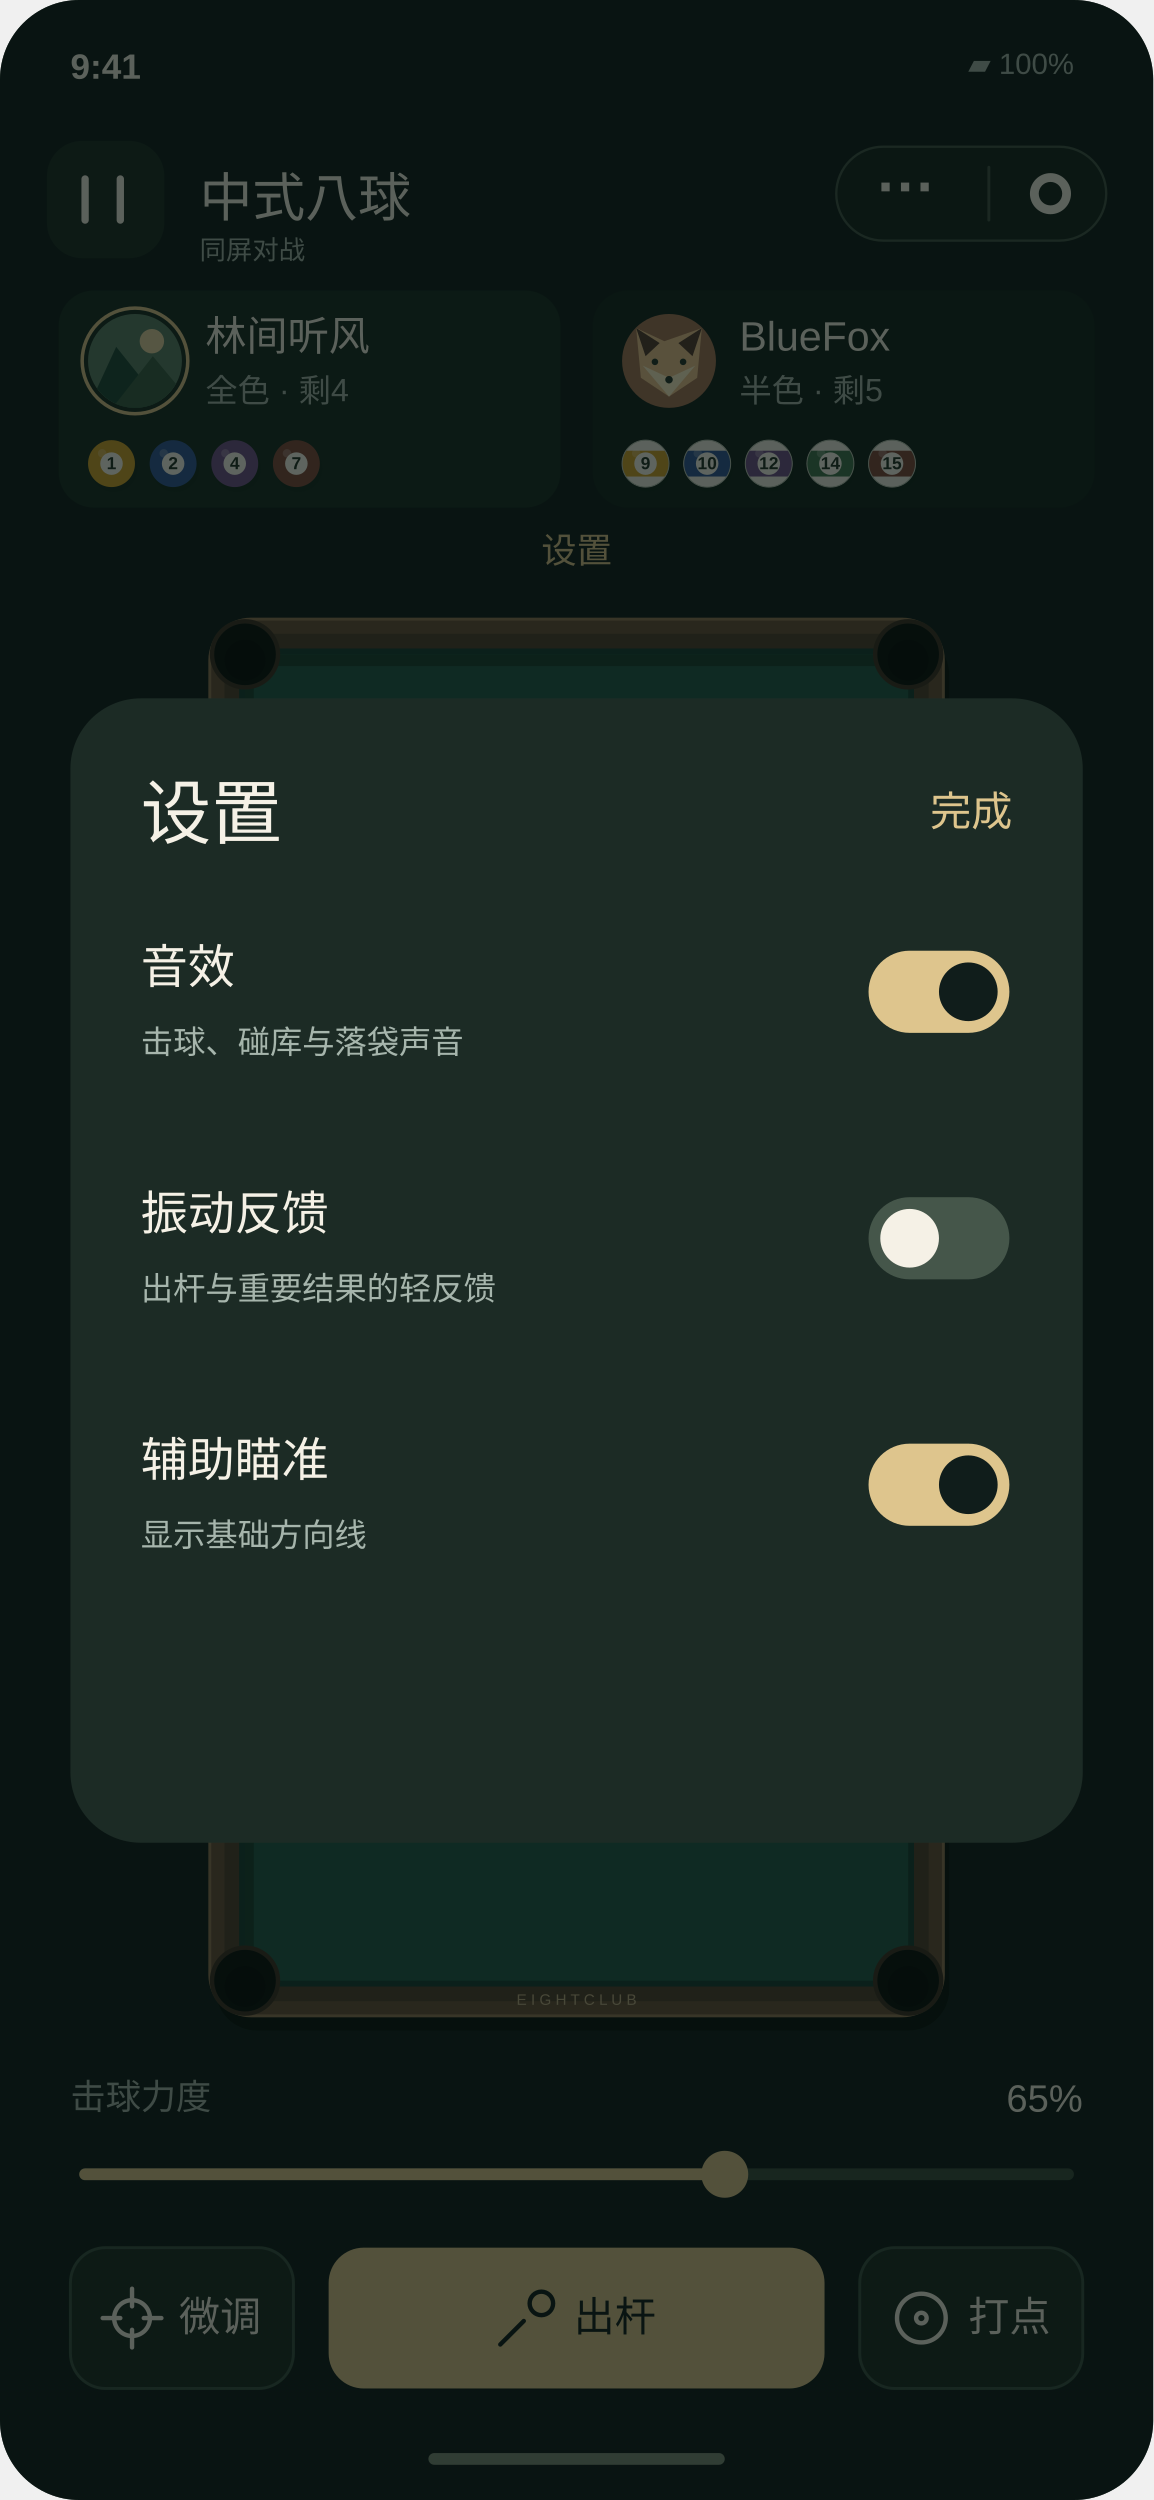
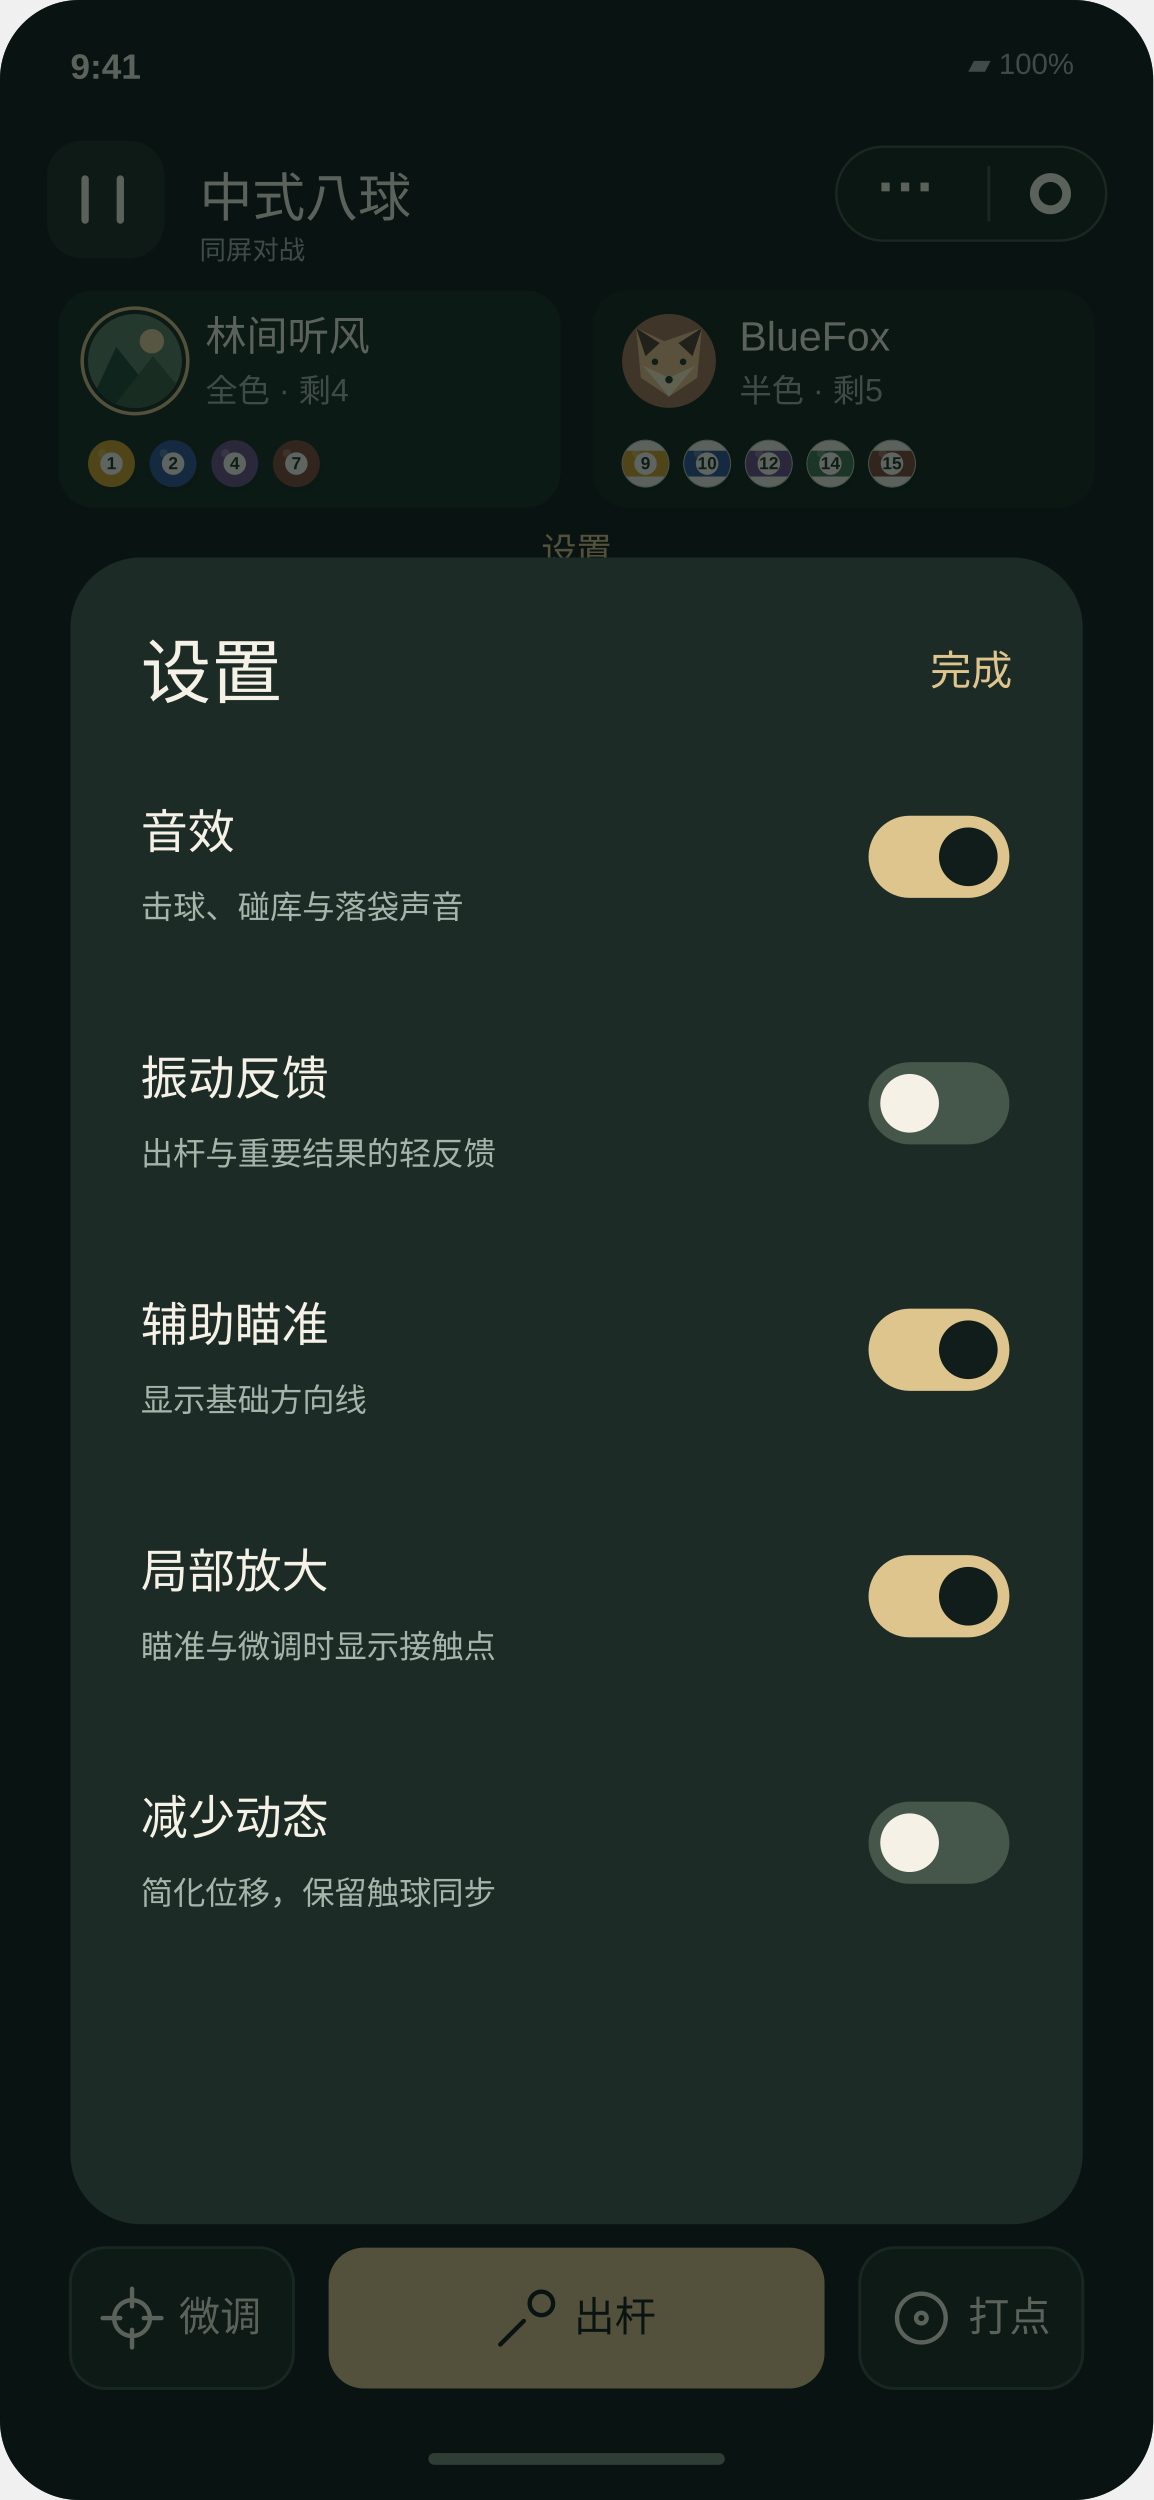
<svg xmlns="http://www.w3.org/2000/svg" width="393" height="852" viewBox="0 0 393 852">
  <rect x="0" y="0" width="393" height="852" rx="27" fill="#101D1B" stroke="none" stroke-width="1" opacity="1" />
  <text x="24" y="26.84" text-anchor="start" font-family="Arial Unicode MS,PingFang SC,Arial,sans-serif" font-size="12" fill="#F5F1E6" font-weight="700">9:41</text>
  <text x="366" y="25.2" text-anchor="end" font-family="Arial Unicode MS,PingFang SC,Arial,sans-serif" font-size="10" fill="#A6B5AC" font-weight="400">▰  100%</text>
  <rect x="16" y="48" width="40" height="40" rx="12" fill="#1C2B25" stroke="none" stroke-width="1" opacity="1" />
  <line x1="29" y1="61" x2="29" y2="75" stroke="#F5F1E6" stroke-width="2.5" stroke-linecap="round" stroke-linejoin="round" />
  <line x1="41" y1="61" x2="41" y2="75" stroke="#F5F1E6" stroke-width="2.5" stroke-linecap="round" stroke-linejoin="round" />
  <text x="68" y="73.76" text-anchor="start" font-family="Arial Unicode MS,PingFang SC,Arial,sans-serif" font-size="18" fill="#F5F1E6" font-weight="400">中式八球</text>
  <text x="68" y="88.38" text-anchor="start" font-family="Arial Unicode MS,PingFang SC,Arial,sans-serif" font-size="9" fill="#A6B5AC" font-weight="400">同屏对战</text>
  <rect x="285" y="50" width="92" height="32" rx="16" fill="#15241F" stroke="#425348" stroke-width="0.8" opacity="1" />
  <text x="309" y="70.4" text-anchor="middle" font-family="Arial Unicode MS,PingFang SC,Arial,sans-serif" font-size="20" fill="#F5F1E6" font-weight="700">···</text>
  <line x1="337" y1="57" x2="337" y2="75" stroke="#425348" stroke-width="1" stroke-linecap="round" stroke-linejoin="round" />
  <circle cx="358" cy="66" r="7" fill="#F5F1E6" stroke="none" stroke-width="1" opacity="1" />
  <circle cx="358" cy="66" r="4" fill="#15241F" stroke="none" stroke-width="1" opacity="1" />
  <rect x="20" y="99" width="171" height="74" rx="12" fill="#182B23" stroke="none" stroke-width="1" opacity="1" />
  <circle cx="46.0" cy="123.0" r="16.0" fill="#5C7F6A" stroke="none" stroke-width="1" opacity="1" />
  <defs>
    <clipPath id="circleclip15">
      <circle cx="46.0" cy="123.0" r="16.0" />
    </clipPath>
  </defs>
  <g clip-path="url(#circleclip15)">
    <circle cx="51.76" cy="116.28" r="4.16" fill="#E7D4A3" stroke="none" stroke-width="1" opacity="1" />
    <polygon points="30,139 39.6,118.2 56.24,139" fill="#1F493A" />
    <polygon points="38.32,139 52.08,121.4 66.8,139" fill="#395F47" />
  </g>
  <circle cx="46.0" cy="123.0" r="18.0" fill="none" stroke="#DEC58D" stroke-width="1.2" />
  <text x="70" y="119.48" text-anchor="start" font-family="Arial Unicode MS,PingFang SC,Arial,sans-serif" font-size="14" fill="#F5F1E6" font-weight="400">林间听风</text>
  <text x="70" y="137.02" text-anchor="start" font-family="Arial Unicode MS,PingFang SC,Arial,sans-serif" font-size="11" fill="#A6B5AC" font-weight="400">全色 · 剩4</text>
  <circle cx="38.8" cy="159.6" r="8" fill="#09261B" stroke="none" stroke-width="1" opacity="0.22" />
  <circle cx="38" cy="158" r="8" fill="#D3A32B" stroke="none" stroke-width="1" opacity="1" />
  <circle cx="38" cy="158" r="3.84" fill="#FCF9F0" stroke="none" stroke-width="1" opacity="1" />
  <text x="38" y="159.894" text-anchor="middle" font-family="Arial Unicode MS,PingFang SC,Arial,sans-serif" font-size="5.92" fill="#223328" font-weight="700">1</text>
  <circle cx="34.8" cy="154.48" r="1.44" fill="#FFFFFF" stroke="none" stroke-width="1" opacity="0.22" />
  <circle cx="59.8" cy="159.6" r="8" fill="#09261B" stroke="none" stroke-width="1" opacity="0.22" />
  <circle cx="59" cy="158" r="8" fill="#31599A" stroke="none" stroke-width="1" opacity="1" />
  <circle cx="59" cy="158" r="3.84" fill="#FCF9F0" stroke="none" stroke-width="1" opacity="1" />
  <text x="59" y="159.894" text-anchor="middle" font-family="Arial Unicode MS,PingFang SC,Arial,sans-serif" font-size="5.92" fill="#223328" font-weight="700">2</text>
  <circle cx="55.8" cy="154.48" r="1.44" fill="#FFFFFF" stroke="none" stroke-width="1" opacity="0.22" />
  <circle cx="80.8" cy="159.6" r="8" fill="#09261B" stroke="none" stroke-width="1" opacity="0.22" />
  <circle cx="80" cy="158" r="8" fill="#73538D" stroke="none" stroke-width="1" opacity="1" />
  <circle cx="80" cy="158" r="3.84" fill="#FCF9F0" stroke="none" stroke-width="1" opacity="1" />
  <text x="80" y="159.894" text-anchor="middle" font-family="Arial Unicode MS,PingFang SC,Arial,sans-serif" font-size="5.92" fill="#223328" font-weight="700">4</text>
  <circle cx="76.8" cy="154.48" r="1.44" fill="#FFFFFF" stroke="none" stroke-width="1" opacity="0.22" />
  <circle cx="101.8" cy="159.6" r="8" fill="#09261B" stroke="none" stroke-width="1" opacity="0.22" />
  <circle cx="101" cy="158" r="8" fill="#824B3D" stroke="none" stroke-width="1" opacity="1" />
  <circle cx="101" cy="158" r="3.84" fill="#FCF9F0" stroke="none" stroke-width="1" opacity="1" />
  <text x="101" y="159.894" text-anchor="middle" font-family="Arial Unicode MS,PingFang SC,Arial,sans-serif" font-size="5.92" fill="#223328" font-weight="700">7</text>
  <circle cx="97.8" cy="154.48" r="1.44" fill="#FFFFFF" stroke="none" stroke-width="1" opacity="0.22" />
  <rect x="202" y="99" width="171" height="74" rx="12" fill="#14231E" stroke="none" stroke-width="1" opacity="1" />
  <circle cx="228.0" cy="123.0" r="16.0" fill="#A67658" stroke="none" stroke-width="1" opacity="1" />
  <defs>
    <clipPath id="circleclip45">
      <circle cx="228.0" cy="123.0" r="16.0" />
    </clipPath>
  </defs>
  <g clip-path="url(#circleclip45)">
    <polygon points="216.8,111.8 226.4,116.28 239.2,111.8 237.6,128.76 228.0,135.16 218.4,128.76" fill="#EDC58F" />
    <polygon points="216.8,111.8 224.8,116.92 220.0,121.4" fill="#553C31" />
    <polygon points="239.2,111.8 231.2,116.92 236.0,121.4" fill="#553C31" />
    <polygon points="219.04,124.6 228.0,128.76 236.96,124.6 228.0,135.16" fill="#FFF0CB" />
    <circle cx="223.2" cy="123.32" r="1.12" fill="#24362D" stroke="none" stroke-width="1" opacity="1" />
    <circle cx="232.8" cy="123.32" r="1.12" fill="#24362D" stroke="none" stroke-width="1" opacity="1" />
    <circle cx="228.0" cy="129.4" r="1.28" fill="#24362D" stroke="none" stroke-width="1" opacity="1" />
  </g>
  <text x="252" y="119.48" text-anchor="start" font-family="Arial Unicode MS,PingFang SC,Arial,sans-serif" font-size="14" fill="#F5F1E6" font-weight="400">BlueFox</text>
  <text x="252" y="137.02" text-anchor="start" font-family="Arial Unicode MS,PingFang SC,Arial,sans-serif" font-size="11" fill="#A6B5AC" font-weight="400">半色 · 剩5</text>
  <circle cx="220.8" cy="159.6" r="8" fill="#09261B" stroke="none" stroke-width="1" opacity="0.22" />
  <circle cx="220" cy="158" r="8" fill="#F5F2E8" stroke="none" stroke-width="1" opacity="1" />
  <defs>
    <clipPath id="circleclip58">
      <circle cx="220" cy="158" r="8" />
    </clipPath>
  </defs>
  <g clip-path="url(#circleclip58)">
    <polygon points="211.6,153.6 228.4,153.6 228.4,162.4 211.6,162.4" fill="#D3A32B" />
  </g>
  <circle cx="220" cy="158" r="8" fill="none" stroke="#B9C3B5" stroke-width="0.35" />
  <circle cx="220" cy="158" r="3.84" fill="#FCF9F0" stroke="none" stroke-width="1" opacity="1" />
  <text x="220" y="159.894" text-anchor="middle" font-family="Arial Unicode MS,PingFang SC,Arial,sans-serif" font-size="5.92" fill="#223328" font-weight="700">9</text>
  <circle cx="216.8" cy="154.48" r="1.44" fill="#FFFFFF" stroke="none" stroke-width="1" opacity="0.22" />
  <circle cx="241.8" cy="159.6" r="8" fill="#09261B" stroke="none" stroke-width="1" opacity="0.22" />
  <circle cx="241" cy="158" r="8" fill="#F5F2E8" stroke="none" stroke-width="1" opacity="1" />
  <defs>
    <clipPath id="circleclip67">
      <circle cx="241" cy="158" r="8" />
    </clipPath>
  </defs>
  <g clip-path="url(#circleclip67)">
    <polygon points="232.6,153.6 249.4,153.6 249.4,162.4 232.6,162.4" fill="#31599A" />
  </g>
  <circle cx="241" cy="158" r="8" fill="none" stroke="#B9C3B5" stroke-width="0.35" />
  <circle cx="241" cy="158" r="3.84" fill="#FCF9F0" stroke="none" stroke-width="1" opacity="1" />
  <text x="241" y="159.894" text-anchor="middle" font-family="Arial Unicode MS,PingFang SC,Arial,sans-serif" font-size="5.92" fill="#223328" font-weight="700">10</text>
  <circle cx="237.8" cy="154.48" r="1.44" fill="#FFFFFF" stroke="none" stroke-width="1" opacity="0.22" />
  <circle cx="262.8" cy="159.6" r="8" fill="#09261B" stroke="none" stroke-width="1" opacity="0.22" />
  <circle cx="262" cy="158" r="8" fill="#F5F2E8" stroke="none" stroke-width="1" opacity="1" />
  <defs>
    <clipPath id="circleclip76">
      <circle cx="262" cy="158" r="8" />
    </clipPath>
  </defs>
  <g clip-path="url(#circleclip76)">
    <polygon points="253.6,153.6 270.4,153.6 270.4,162.4 253.6,162.4" fill="#73538D" />
  </g>
  <circle cx="262" cy="158" r="8" fill="none" stroke="#B9C3B5" stroke-width="0.35" />
  <circle cx="262" cy="158" r="3.84" fill="#FCF9F0" stroke="none" stroke-width="1" opacity="1" />
  <text x="262" y="159.894" text-anchor="middle" font-family="Arial Unicode MS,PingFang SC,Arial,sans-serif" font-size="5.92" fill="#223328" font-weight="700">12</text>
  <circle cx="258.8" cy="154.48" r="1.44" fill="#FFFFFF" stroke="none" stroke-width="1" opacity="0.22" />
  <circle cx="283.8" cy="159.6" r="8" fill="#09261B" stroke="none" stroke-width="1" opacity="0.22" />
  <circle cx="283" cy="158" r="8" fill="#F5F2E8" stroke="none" stroke-width="1" opacity="1" />
  <defs>
    <clipPath id="circleclip85">
      <circle cx="283" cy="158" r="8" />
    </clipPath>
  </defs>
  <g clip-path="url(#circleclip85)">
    <polygon points="274.6,153.6 291.4,153.6 291.4,162.4 274.6,162.4" fill="#427852" />
  </g>
  <circle cx="283" cy="158" r="8" fill="none" stroke="#B9C3B5" stroke-width="0.35" />
  <circle cx="283" cy="158" r="3.84" fill="#FCF9F0" stroke="none" stroke-width="1" opacity="1" />
  <text x="283" y="159.894" text-anchor="middle" font-family="Arial Unicode MS,PingFang SC,Arial,sans-serif" font-size="5.92" fill="#223328" font-weight="700">14</text>
  <circle cx="279.8" cy="154.48" r="1.44" fill="#FFFFFF" stroke="none" stroke-width="1" opacity="0.22" />
  <circle cx="304.8" cy="159.6" r="8" fill="#09261B" stroke="none" stroke-width="1" opacity="0.22" />
  <circle cx="304" cy="158" r="8" fill="#F5F2E8" stroke="none" stroke-width="1" opacity="1" />
  <defs>
    <clipPath id="circleclip94">
      <circle cx="304" cy="158" r="8" />
    </clipPath>
  </defs>
  <g clip-path="url(#circleclip94)">
    <polygon points="295.6,153.6 312.4,153.6 312.4,162.4 295.6,162.4" fill="#824B3D" />
  </g>
  <circle cx="304" cy="158" r="8" fill="none" stroke="#B9C3B5" stroke-width="0.35" />
  <circle cx="304" cy="158" r="3.84" fill="#FCF9F0" stroke="none" stroke-width="1" opacity="1" />
  <text x="304" y="159.894" text-anchor="middle" font-family="Arial Unicode MS,PingFang SC,Arial,sans-serif" font-size="5.92" fill="#223328" font-weight="700">15</text>
  <circle cx="300.8" cy="154.48" r="1.44" fill="#FFFFFF" stroke="none" stroke-width="1" opacity="0.22" />
  <text x="196.5" y="191.84" text-anchor="middle" font-family="Arial Unicode MS,PingFang SC,Arial,sans-serif" font-size="12" fill="#DEC58D" font-weight="400">设置</text>
  <rect x="73.5" y="216" width="250" height="476" rx="14" fill="#07110D" stroke="none" stroke-width="1" opacity="1" />
  <rect x="71.5" y="211" width="250" height="476" rx="14" fill="#69503A" stroke="#927657" stroke-width="1" opacity="1" />
  <rect x="76.5" y="216" width="240" height="466" rx="10" fill="#503F2E" stroke="none" stroke-width="1" opacity="1" />
  <rect x="81.5" y="221" width="230" height="456" rx="6" fill="#163E34" stroke="none" stroke-width="1" opacity="1" />
  <rect x="83.5" y="223" width="226" height="452" rx="0" fill="#21584B" stroke="none" stroke-width="1" opacity="1" />
  <rect x="83.5" y="223" width="226" height="4" rx="0" fill="#193F32" stroke="none" stroke-width="1" opacity="1" />
  <rect x="83.5" y="223" width="3" height="452" rx="0" fill="#193F32" stroke="none" stroke-width="1" opacity="1" />
  <circle cx="77.5" cy="330" r="1.25" fill="#BAAC8C" stroke="none" stroke-width="1" opacity="1" />
  <circle cx="77.5" cy="568" r="1.25" fill="#BAAC8C" stroke="none" stroke-width="1" opacity="1" />
  <circle cx="315.5" cy="330" r="1.25" fill="#BAAC8C" stroke="none" stroke-width="1" opacity="1" />
  <circle cx="315.5" cy="568" r="1.25" fill="#BAAC8C" stroke="none" stroke-width="1" opacity="1" />
  <text x="196.5" y="683.264" text-anchor="middle" font-family="Arial Unicode MS,PingFang SC,Arial,sans-serif" font-size="5.2" fill="#C0AB86" font-weight="400">E I G H T   C L U B</text>
  <circle cx="83.5" cy="223" r="12" fill="#3C3024" stroke="none" stroke-width="1" opacity="1" />
  <circle cx="83.5" cy="223" r="10.5" fill="#080E0C" stroke="none" stroke-width="1" opacity="1" />
  <circle cx="83.5" cy="225" r="7" fill="#050907" stroke="none" stroke-width="1" opacity="1" />
  <circle cx="309.5" cy="223" r="12" fill="#3C3024" stroke="none" stroke-width="1" opacity="1" />
  <circle cx="309.5" cy="223" r="10.5" fill="#080E0C" stroke="none" stroke-width="1" opacity="1" />
  <circle cx="309.5" cy="225" r="7" fill="#050907" stroke="none" stroke-width="1" opacity="1" />
  <circle cx="83.5" cy="449.0" r="12" fill="#3C3024" stroke="none" stroke-width="1" opacity="1" />
  <circle cx="83.5" cy="449.0" r="10.5" fill="#080E0C" stroke="none" stroke-width="1" opacity="1" />
  <circle cx="83.5" cy="451.0" r="7" fill="#050907" stroke="none" stroke-width="1" opacity="1" />
  <circle cx="309.5" cy="449.0" r="12" fill="#3C3024" stroke="none" stroke-width="1" opacity="1" />
  <circle cx="309.5" cy="449.0" r="10.5" fill="#080E0C" stroke="none" stroke-width="1" opacity="1" />
  <circle cx="309.5" cy="451.0" r="7" fill="#050907" stroke="none" stroke-width="1" opacity="1" />
  <circle cx="83.5" cy="675" r="12" fill="#3C3024" stroke="none" stroke-width="1" opacity="1" />
  <circle cx="83.5" cy="675" r="10.5" fill="#080E0C" stroke="none" stroke-width="1" opacity="1" />
  <circle cx="83.5" cy="677" r="7" fill="#050907" stroke="none" stroke-width="1" opacity="1" />
  <circle cx="309.5" cy="675" r="12" fill="#3C3024" stroke="none" stroke-width="1" opacity="1" />
  <circle cx="309.5" cy="675" r="10.5" fill="#080E0C" stroke="none" stroke-width="1" opacity="1" />
  <circle cx="309.5" cy="677" r="7" fill="#050907" stroke="none" stroke-width="1" opacity="1" />
  <circle cx="138.54" cy="315.0" r="5.65" fill="#09261B" stroke="none" stroke-width="1" opacity="0.22" />
  <circle cx="137.74" cy="313.4" r="5.65" fill="#D3A32B" stroke="none" stroke-width="1" opacity="1" />
  <circle cx="137.74" cy="313.4" r="2.712" fill="#FCF9F0" stroke="none" stroke-width="1" opacity="1" />
  <text x="137.74" y="314.738" text-anchor="middle" font-family="Arial Unicode MS,PingFang SC,Arial,sans-serif" font-size="4.181" fill="#223328" font-weight="700">1</text>
  <circle cx="135.48" cy="310.914" r="1.017" fill="#FFFFFF" stroke="none" stroke-width="1" opacity="0.22" />
  <circle cx="242.5" cy="373.76" r="5.65" fill="#09261B" stroke="none" stroke-width="1" opacity="0.22" />
  <circle cx="241.7" cy="372.16" r="5.65" fill="#31599A" stroke="none" stroke-width="1" opacity="1" />
  <circle cx="241.7" cy="372.16" r="2.712" fill="#FCF9F0" stroke="none" stroke-width="1" opacity="1" />
  <text x="241.7" y="373.498" text-anchor="middle" font-family="Arial Unicode MS,PingFang SC,Arial,sans-serif" font-size="4.181" fill="#223328" font-weight="700">2</text>
  <circle cx="239.44" cy="369.674" r="1.017" fill="#FFFFFF" stroke="none" stroke-width="1" opacity="0.22" />
  <circle cx="190.52" cy="432.52" r="5.65" fill="#09261B" stroke="none" stroke-width="1" opacity="0.22" />
  <circle cx="189.72" cy="430.92" r="5.65" fill="#73538D" stroke="none" stroke-width="1" opacity="1" />
  <circle cx="189.72" cy="430.92" r="2.712" fill="#FCF9F0" stroke="none" stroke-width="1" opacity="1" />
  <text x="189.72" y="432.258" text-anchor="middle" font-family="Arial Unicode MS,PingFang SC,Arial,sans-serif" font-size="4.181" fill="#223328" font-weight="700">4</text>
  <circle cx="187.46" cy="428.434" r="1.017" fill="#FFFFFF" stroke="none" stroke-width="1" opacity="0.22" />
  <circle cx="258.32" cy="513.88" r="5.65" fill="#09261B" stroke="none" stroke-width="1" opacity="0.22" />
  <circle cx="257.52" cy="512.28" r="5.65" fill="#824B3D" stroke="none" stroke-width="1" opacity="1" />
  <circle cx="257.52" cy="512.28" r="2.712" fill="#FCF9F0" stroke="none" stroke-width="1" opacity="1" />
  <text x="257.52" y="513.618" text-anchor="middle" font-family="Arial Unicode MS,PingFang SC,Arial,sans-serif" font-size="4.181" fill="#223328" font-weight="700">7</text>
  <circle cx="255.26" cy="509.794" r="1.017" fill="#FFFFFF" stroke="none" stroke-width="1" opacity="0.22" />
  <circle cx="161.14" cy="391.84" r="5.65" fill="#09261B" stroke="none" stroke-width="1" opacity="0.22" />
  <circle cx="160.34" cy="390.24" r="5.65" fill="#151918" stroke="none" stroke-width="1" opacity="1" />
  <circle cx="160.34" cy="390.24" r="2.712" fill="#FCF9F0" stroke="none" stroke-width="1" opacity="1" />
  <text x="160.34" y="391.578" text-anchor="middle" font-family="Arial Unicode MS,PingFang SC,Arial,sans-serif" font-size="4.181" fill="#223328" font-weight="700">8</text>
  <circle cx="158.08" cy="387.754" r="1.017" fill="#FFFFFF" stroke="none" stroke-width="1" opacity="0.22" />
  <circle cx="249.28" cy="296.92" r="5.65" fill="#09261B" stroke="none" stroke-width="1" opacity="0.22" />
  <circle cx="248.48" cy="295.32" r="5.65" fill="#F5F2E8" stroke="none" stroke-width="1" opacity="1" />
  <defs>
    <clipPath id="circleclip159">
      <circle cx="248.48" cy="295.32" r="5.65" />
    </clipPath>
  </defs>
  <g clip-path="url(#circleclip159)">
    <polygon points="242.547,292.212 254.412,292.212 254.412,298.428 242.547,298.428" fill="#D3A32B" />
  </g>
  <circle cx="248.48" cy="295.32" r="5.65" fill="none" stroke="#B9C3B5" stroke-width="0.35" />
  <circle cx="248.48" cy="295.32" r="2.712" fill="#FCF9F0" stroke="none" stroke-width="1" opacity="1" />
  <text x="248.48" y="296.658" text-anchor="middle" font-family="Arial Unicode MS,PingFang SC,Arial,sans-serif" font-size="4.181" fill="#223328" font-weight="700">9</text>
  <circle cx="246.22" cy="292.834" r="1.017" fill="#FFFFFF" stroke="none" stroke-width="1" opacity="0.22" />
  <circle cx="129.5" cy="482.24" r="5.65" fill="#09261B" stroke="none" stroke-width="1" opacity="0.22" />
  <circle cx="128.7" cy="480.64" r="5.65" fill="#F5F2E8" stroke="none" stroke-width="1" opacity="1" />
  <defs>
    <clipPath id="circleclip168">
      <circle cx="128.7" cy="480.64" r="5.65" />
    </clipPath>
  </defs>
  <g clip-path="url(#circleclip168)">
    <polygon points="122.767,477.532 134.632,477.532 134.632,483.748 122.767,483.748" fill="#31599A" />
  </g>
  <circle cx="128.7" cy="480.64" r="5.65" fill="none" stroke="#B9C3B5" stroke-width="0.35" />
  <circle cx="128.7" cy="480.64" r="2.712" fill="#FCF9F0" stroke="none" stroke-width="1" opacity="1" />
  <text x="128.7" y="481.978" text-anchor="middle" font-family="Arial Unicode MS,PingFang SC,Arial,sans-serif" font-size="4.181" fill="#223328" font-weight="700">10</text>
  <circle cx="126.44" cy="478.154" r="1.017" fill="#FFFFFF" stroke="none" stroke-width="1" opacity="0.22" />
  <circle cx="258.32" cy="446.08" r="5.65" fill="#09261B" stroke="none" stroke-width="1" opacity="0.22" />
  <circle cx="257.52" cy="444.48" r="5.65" fill="#F5F2E8" stroke="none" stroke-width="1" opacity="1" />
  <defs>
    <clipPath id="circleclip177">
      <circle cx="257.52" cy="444.48" r="5.65" />
    </clipPath>
  </defs>
  <g clip-path="url(#circleclip177)">
    <polygon points="251.587,441.373 263.452,441.373 263.452,447.588 251.587,447.588" fill="#73538D" />
  </g>
  <circle cx="257.52" cy="444.48" r="5.65" fill="none" stroke="#B9C3B5" stroke-width="0.35" />
  <circle cx="257.52" cy="444.48" r="2.712" fill="#FCF9F0" stroke="none" stroke-width="1" opacity="1" />
  <text x="257.52" y="445.818" text-anchor="middle" font-family="Arial Unicode MS,PingFang SC,Arial,sans-serif" font-size="4.181" fill="#223328" font-weight="700">12</text>
  <circle cx="255.26" cy="441.994" r="1.017" fill="#FFFFFF" stroke="none" stroke-width="1" opacity="0.22" />
  <circle cx="152.1" cy="531.96" r="5.65" fill="#09261B" stroke="none" stroke-width="1" opacity="0.22" />
  <circle cx="151.3" cy="530.36" r="5.65" fill="#F5F2E8" stroke="none" stroke-width="1" opacity="1" />
  <defs>
    <clipPath id="circleclip186">
      <circle cx="151.3" cy="530.36" r="5.65" />
    </clipPath>
  </defs>
  <g clip-path="url(#circleclip186)">
    <polygon points="145.368,527.253 157.233,527.253 157.233,533.467 145.368,533.467" fill="#427852" />
  </g>
  <circle cx="151.3" cy="530.36" r="5.65" fill="none" stroke="#B9C3B5" stroke-width="0.35" />
  <circle cx="151.3" cy="530.36" r="2.712" fill="#FCF9F0" stroke="none" stroke-width="1" opacity="1" />
  <text x="151.3" y="531.698" text-anchor="middle" font-family="Arial Unicode MS,PingFang SC,Arial,sans-serif" font-size="4.181" fill="#223328" font-weight="700">14</text>
  <circle cx="149.04" cy="527.874" r="1.017" fill="#FFFFFF" stroke="none" stroke-width="1" opacity="0.22" />
  <circle cx="134.02" cy="613.32" r="5.65" fill="#09261B" stroke="none" stroke-width="1" opacity="0.22" />
  <circle cx="133.22" cy="611.72" r="5.65" fill="#F5F2E8" stroke="none" stroke-width="1" opacity="1" />
  <defs>
    <clipPath id="circleclip195">
      <circle cx="133.22" cy="611.72" r="5.65" />
    </clipPath>
  </defs>
  <g clip-path="url(#circleclip195)">
    <polygon points="127.287,608.613 139.153,608.613 139.153,614.827 127.287,614.827" fill="#824B3D" />
  </g>
  <circle cx="133.22" cy="611.72" r="5.65" fill="none" stroke="#B9C3B5" stroke-width="0.35" />
  <circle cx="133.22" cy="611.72" r="2.712" fill="#FCF9F0" stroke="none" stroke-width="1" opacity="1" />
  <text x="133.22" y="613.058" text-anchor="middle" font-family="Arial Unicode MS,PingFang SC,Arial,sans-serif" font-size="4.181" fill="#223328" font-weight="700">15</text>
  <circle cx="130.96" cy="609.234" r="1.017" fill="#FFFFFF" stroke="none" stroke-width="1" opacity="0.22" />
  <circle cx="213.12" cy="568.12" r="5.65" fill="#09261B" stroke="none" stroke-width="1" opacity="0.22" />
  <circle cx="212.32" cy="566.52" r="5.65" fill="#F5F2E8" stroke="none" stroke-width="1" opacity="1" />
  <circle cx="210.06" cy="564.034" r="1.017" fill="#FFFFFF" stroke="none" stroke-width="1" opacity="0.22" />
  <rect x="20" y="700" width="353" height="120" rx="0" fill="#101D1B" stroke="none" stroke-width="1" opacity="1" />
  <text x="24" y="718.84" text-anchor="start" font-family="Arial Unicode MS,PingFang SC,Arial,sans-serif" font-size="12" fill="#A6B5AC" font-weight="400">击球力度</text>
  <text x="369" y="719.66" text-anchor="end" font-family="Arial Unicode MS,PingFang SC,Arial,sans-serif" font-size="13" fill="#F5F1E6" font-weight="400">65%</text>
  <rect x="27" y="739" width="339" height="4" rx="2" fill="#3A4D40" stroke="none" stroke-width="1" opacity="1" />
  <rect x="27" y="739" width="220" height="4" rx="2" fill="#DEC58D" stroke="none" stroke-width="1" opacity="1" />
  <circle cx="247" cy="741" r="8" fill="#DEC58D" stroke="none" stroke-width="1" opacity="1" />
  <rect x="24" y="766" width="76" height="48" rx="12" fill="#1C2B25" stroke="#395044" stroke-width="1" opacity="1" />
  <circle cx="45.0" cy="790" r="6.1" fill="none" stroke="#F5F1E6" stroke-width="1.5" />
  <line x1="35.0" y1="790" x2="41.0" y2="790" stroke="#F5F1E6" stroke-width="1.5" stroke-linecap="round" stroke-linejoin="round" />
  <line x1="49.0" y1="790" x2="55.0" y2="790" stroke="#F5F1E6" stroke-width="1.5" stroke-linecap="round" stroke-linejoin="round" />
  <line x1="45.0" y1="780" x2="45.0" y2="786" stroke="#F5F1E6" stroke-width="1.5" stroke-linecap="round" stroke-linejoin="round" />
  <line x1="45.0" y1="794" x2="45.0" y2="800" stroke="#F5F1E6" stroke-width="1.5" stroke-linecap="round" stroke-linejoin="round" />
  <text x="61.0" y="794.48" text-anchor="start" font-family="Arial Unicode MS,PingFang SC,Arial,sans-serif" font-size="14" fill="#F5F1E6" font-weight="400">微调</text>
  <rect x="112" y="766" width="169" height="48" rx="12" fill="#DEC58D" stroke="none" stroke-width="1" opacity="1" />
  <circle cx="184.5" cy="785" r="4" fill="none" stroke="#101D1B" stroke-width="1.5" />
  <line x1="170.5" y1="799" x2="178.5" y2="791" stroke="#101D1B" stroke-width="1.5" stroke-linecap="round" stroke-linejoin="round" />
  <text x="195.5" y="794.48" text-anchor="start" font-family="Arial Unicode MS,PingFang SC,Arial,sans-serif" font-size="14" fill="#101D1B" font-weight="400">出杆</text>
  <rect x="293" y="766" width="76" height="48" rx="12" fill="#1C2B25" stroke="#395044" stroke-width="1" opacity="1" />
  <circle cx="314.0" cy="790" r="8.3" fill="none" stroke="#F5F1E6" stroke-width="1.5" />
  <circle cx="314.0" cy="790" r="1.8" fill="none" stroke="#F5F1E6" stroke-width="1.5" />
  <text x="330.0" y="794.48" text-anchor="start" font-family="Arial Unicode MS,PingFang SC,Arial,sans-serif" font-size="14" fill="#F5F1E6" font-weight="400">打点</text>
  <rect x="146" y="836" width="101" height="4" rx="2" fill="#7E8C7B" stroke="none" stroke-width="1" opacity="1" />
  <rect x="0" y="0" width="393" height="852" rx="27" fill="#05100C" stroke="none" stroke-width="1" opacity="0.64" />
-   <rect x="24" y="238" width="345" height="390" rx="24" fill="#1C2B25" stroke="none" stroke-width="1" opacity="1" />
-   <text x="48" y="285.68" text-anchor="start" font-family="Arial Unicode MS,PingFang SC,Arial,sans-serif" font-size="24" fill="#F5F1E6" font-weight="400">设置</text>
-   <text x="345" y="281.48" text-anchor="end" font-family="Arial Unicode MS,PingFang SC,Arial,sans-serif" font-size="14" fill="#DEC58D" font-weight="400">完成</text>
-   <text x="48" y="335.12" text-anchor="start" font-family="Arial Unicode MS,PingFang SC,Arial,sans-serif" font-size="16" fill="#F5F1E6" font-weight="400">音效</text>
-   <text x="48" y="359.02" text-anchor="start" font-family="Arial Unicode MS,PingFang SC,Arial,sans-serif" font-size="11" fill="#A6B5AC" font-weight="400">击球、碰库与落袋声音</text>
-   <rect x="296" y="324" width="48" height="28" rx="14" fill="#DEC58D" stroke="none" stroke-width="1" opacity="1" />
-   <circle cx="330" cy="338" r="10" fill="#101D1B" stroke="none" stroke-width="1" opacity="1" />
-   <text x="48" y="419.12" text-anchor="start" font-family="Arial Unicode MS,PingFang SC,Arial,sans-serif" font-size="16" fill="#F5F1E6" font-weight="400">振动反馈</text>
-   <text x="48" y="443.02" text-anchor="start" font-family="Arial Unicode MS,PingFang SC,Arial,sans-serif" font-size="11" fill="#A6B5AC" font-weight="400">出杆与重要结果的轻反馈</text>
-   <rect x="296" y="408" width="48" height="28" rx="14" fill="#45564A" stroke="none" stroke-width="1" opacity="1" />
-   <circle cx="310" cy="422" r="10" fill="#F5F1E6" stroke="none" stroke-width="1" opacity="1" />
-   <text x="48" y="503.12" text-anchor="start" font-family="Arial Unicode MS,PingFang SC,Arial,sans-serif" font-size="16" fill="#F5F1E6" font-weight="400">辅助瞄准</text>
-   <text x="48" y="527.02" text-anchor="start" font-family="Arial Unicode MS,PingFang SC,Arial,sans-serif" font-size="11" fill="#A6B5AC" font-weight="400">显示基础方向线</text>
-   <rect x="296" y="492" width="48" height="28" rx="14" fill="#DEC58D" stroke="none" stroke-width="1" opacity="1" />
-   <circle cx="330" cy="506" r="10" fill="#101D1B" stroke="none" stroke-width="1" opacity="1" />
+   <rect x="24" y="190" width="345" height="568" rx="24" fill="#1C2B25" stroke="none" stroke-width="1" opacity="1" />
+   <text x="48" y="237.68" text-anchor="start" font-family="Arial Unicode MS,PingFang SC,Arial,sans-serif" font-size="24" fill="#F5F1E6" font-weight="400">设置</text>
+   <text x="345" y="233.48" text-anchor="end" font-family="Arial Unicode MS,PingFang SC,Arial,sans-serif" font-size="14" fill="#DEC58D" font-weight="400">完成</text>
+   <text x="48" y="289.12" text-anchor="start" font-family="Arial Unicode MS,PingFang SC,Arial,sans-serif" font-size="16" fill="#F5F1E6" font-weight="400">音效</text>
+   <text x="48" y="313.02" text-anchor="start" font-family="Arial Unicode MS,PingFang SC,Arial,sans-serif" font-size="11" fill="#A6B5AC" font-weight="400">击球、碰库与落袋声音</text>
+   <rect x="296" y="278" width="48" height="28" rx="14" fill="#DEC58D" stroke="none" stroke-width="1" opacity="1" />
+   <circle cx="330" cy="292" r="10" fill="#101D1B" stroke="none" stroke-width="1" opacity="1" />
+   <text x="48" y="373.12" text-anchor="start" font-family="Arial Unicode MS,PingFang SC,Arial,sans-serif" font-size="16" fill="#F5F1E6" font-weight="400">振动反馈</text>
+   <text x="48" y="397.02" text-anchor="start" font-family="Arial Unicode MS,PingFang SC,Arial,sans-serif" font-size="11" fill="#A6B5AC" font-weight="400">出杆与重要结果的轻反馈</text>
+   <rect x="296" y="362" width="48" height="28" rx="14" fill="#45564A" stroke="none" stroke-width="1" opacity="1" />
+   <circle cx="310" cy="376" r="10" fill="#F5F1E6" stroke="none" stroke-width="1" opacity="1" />
+   <text x="48" y="457.12" text-anchor="start" font-family="Arial Unicode MS,PingFang SC,Arial,sans-serif" font-size="16" fill="#F5F1E6" font-weight="400">辅助瞄准</text>
+   <text x="48" y="481.02" text-anchor="start" font-family="Arial Unicode MS,PingFang SC,Arial,sans-serif" font-size="11" fill="#A6B5AC" font-weight="400">显示基础方向线</text>
+   <rect x="296" y="446" width="48" height="28" rx="14" fill="#DEC58D" stroke="none" stroke-width="1" opacity="1" />
+   <circle cx="330" cy="460" r="10" fill="#101D1B" stroke="none" stroke-width="1" opacity="1" />
+   <text x="48" y="541.12" text-anchor="start" font-family="Arial Unicode MS,PingFang SC,Arial,sans-serif" font-size="16" fill="#F5F1E6" font-weight="400">局部放大</text>
+   <text x="48" y="565.02" text-anchor="start" font-family="Arial Unicode MS,PingFang SC,Arial,sans-serif" font-size="11" fill="#A6B5AC" font-weight="400">瞄准与微调时显示接触点</text>
+   <rect x="296" y="530" width="48" height="28" rx="14" fill="#DEC58D" stroke="none" stroke-width="1" opacity="1" />
+   <circle cx="330" cy="544" r="10" fill="#101D1B" stroke="none" stroke-width="1" opacity="1" />
+   <text x="48" y="625.12" text-anchor="start" font-family="Arial Unicode MS,PingFang SC,Arial,sans-serif" font-size="16" fill="#F5F1E6" font-weight="400">减少动态</text>
+   <text x="48" y="649.02" text-anchor="start" font-family="Arial Unicode MS,PingFang SC,Arial,sans-serif" font-size="11" fill="#A6B5AC" font-weight="400">简化位移，保留触球同步</text>
+   <rect x="296" y="614" width="48" height="28" rx="14" fill="#45564A" stroke="none" stroke-width="1" opacity="1" />
+   <circle cx="310" cy="628" r="10" fill="#F5F1E6" stroke="none" stroke-width="1" opacity="1" />
</svg>
